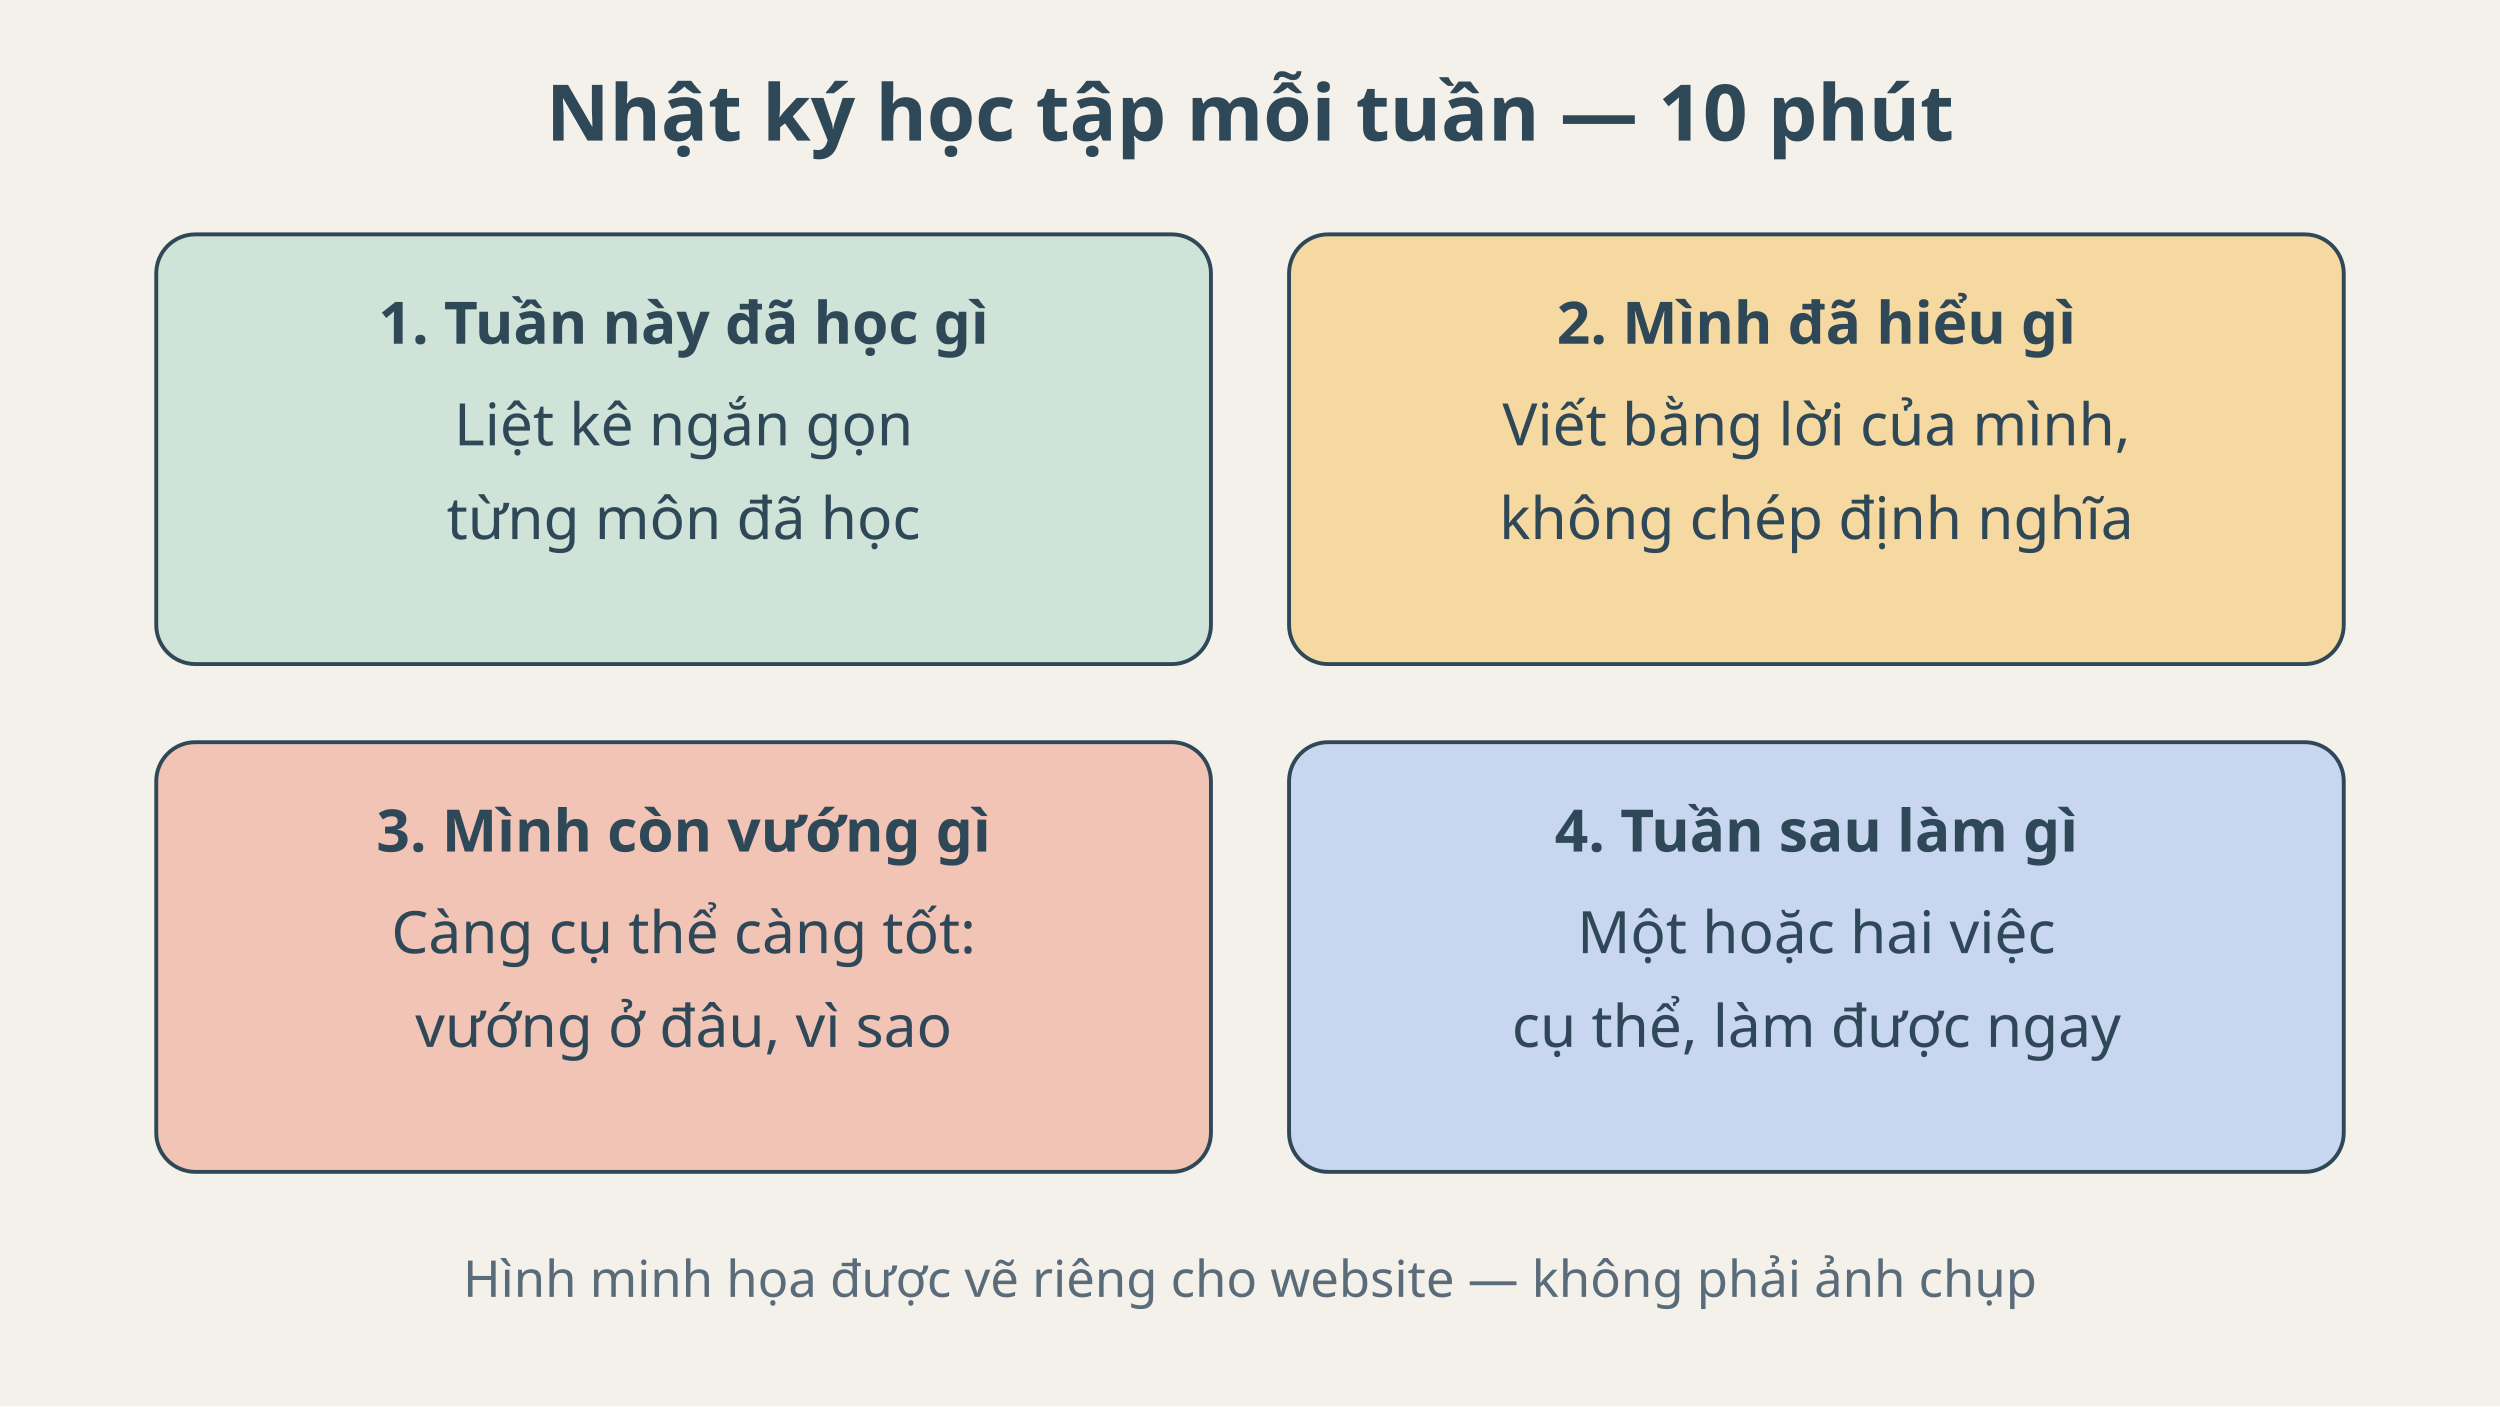
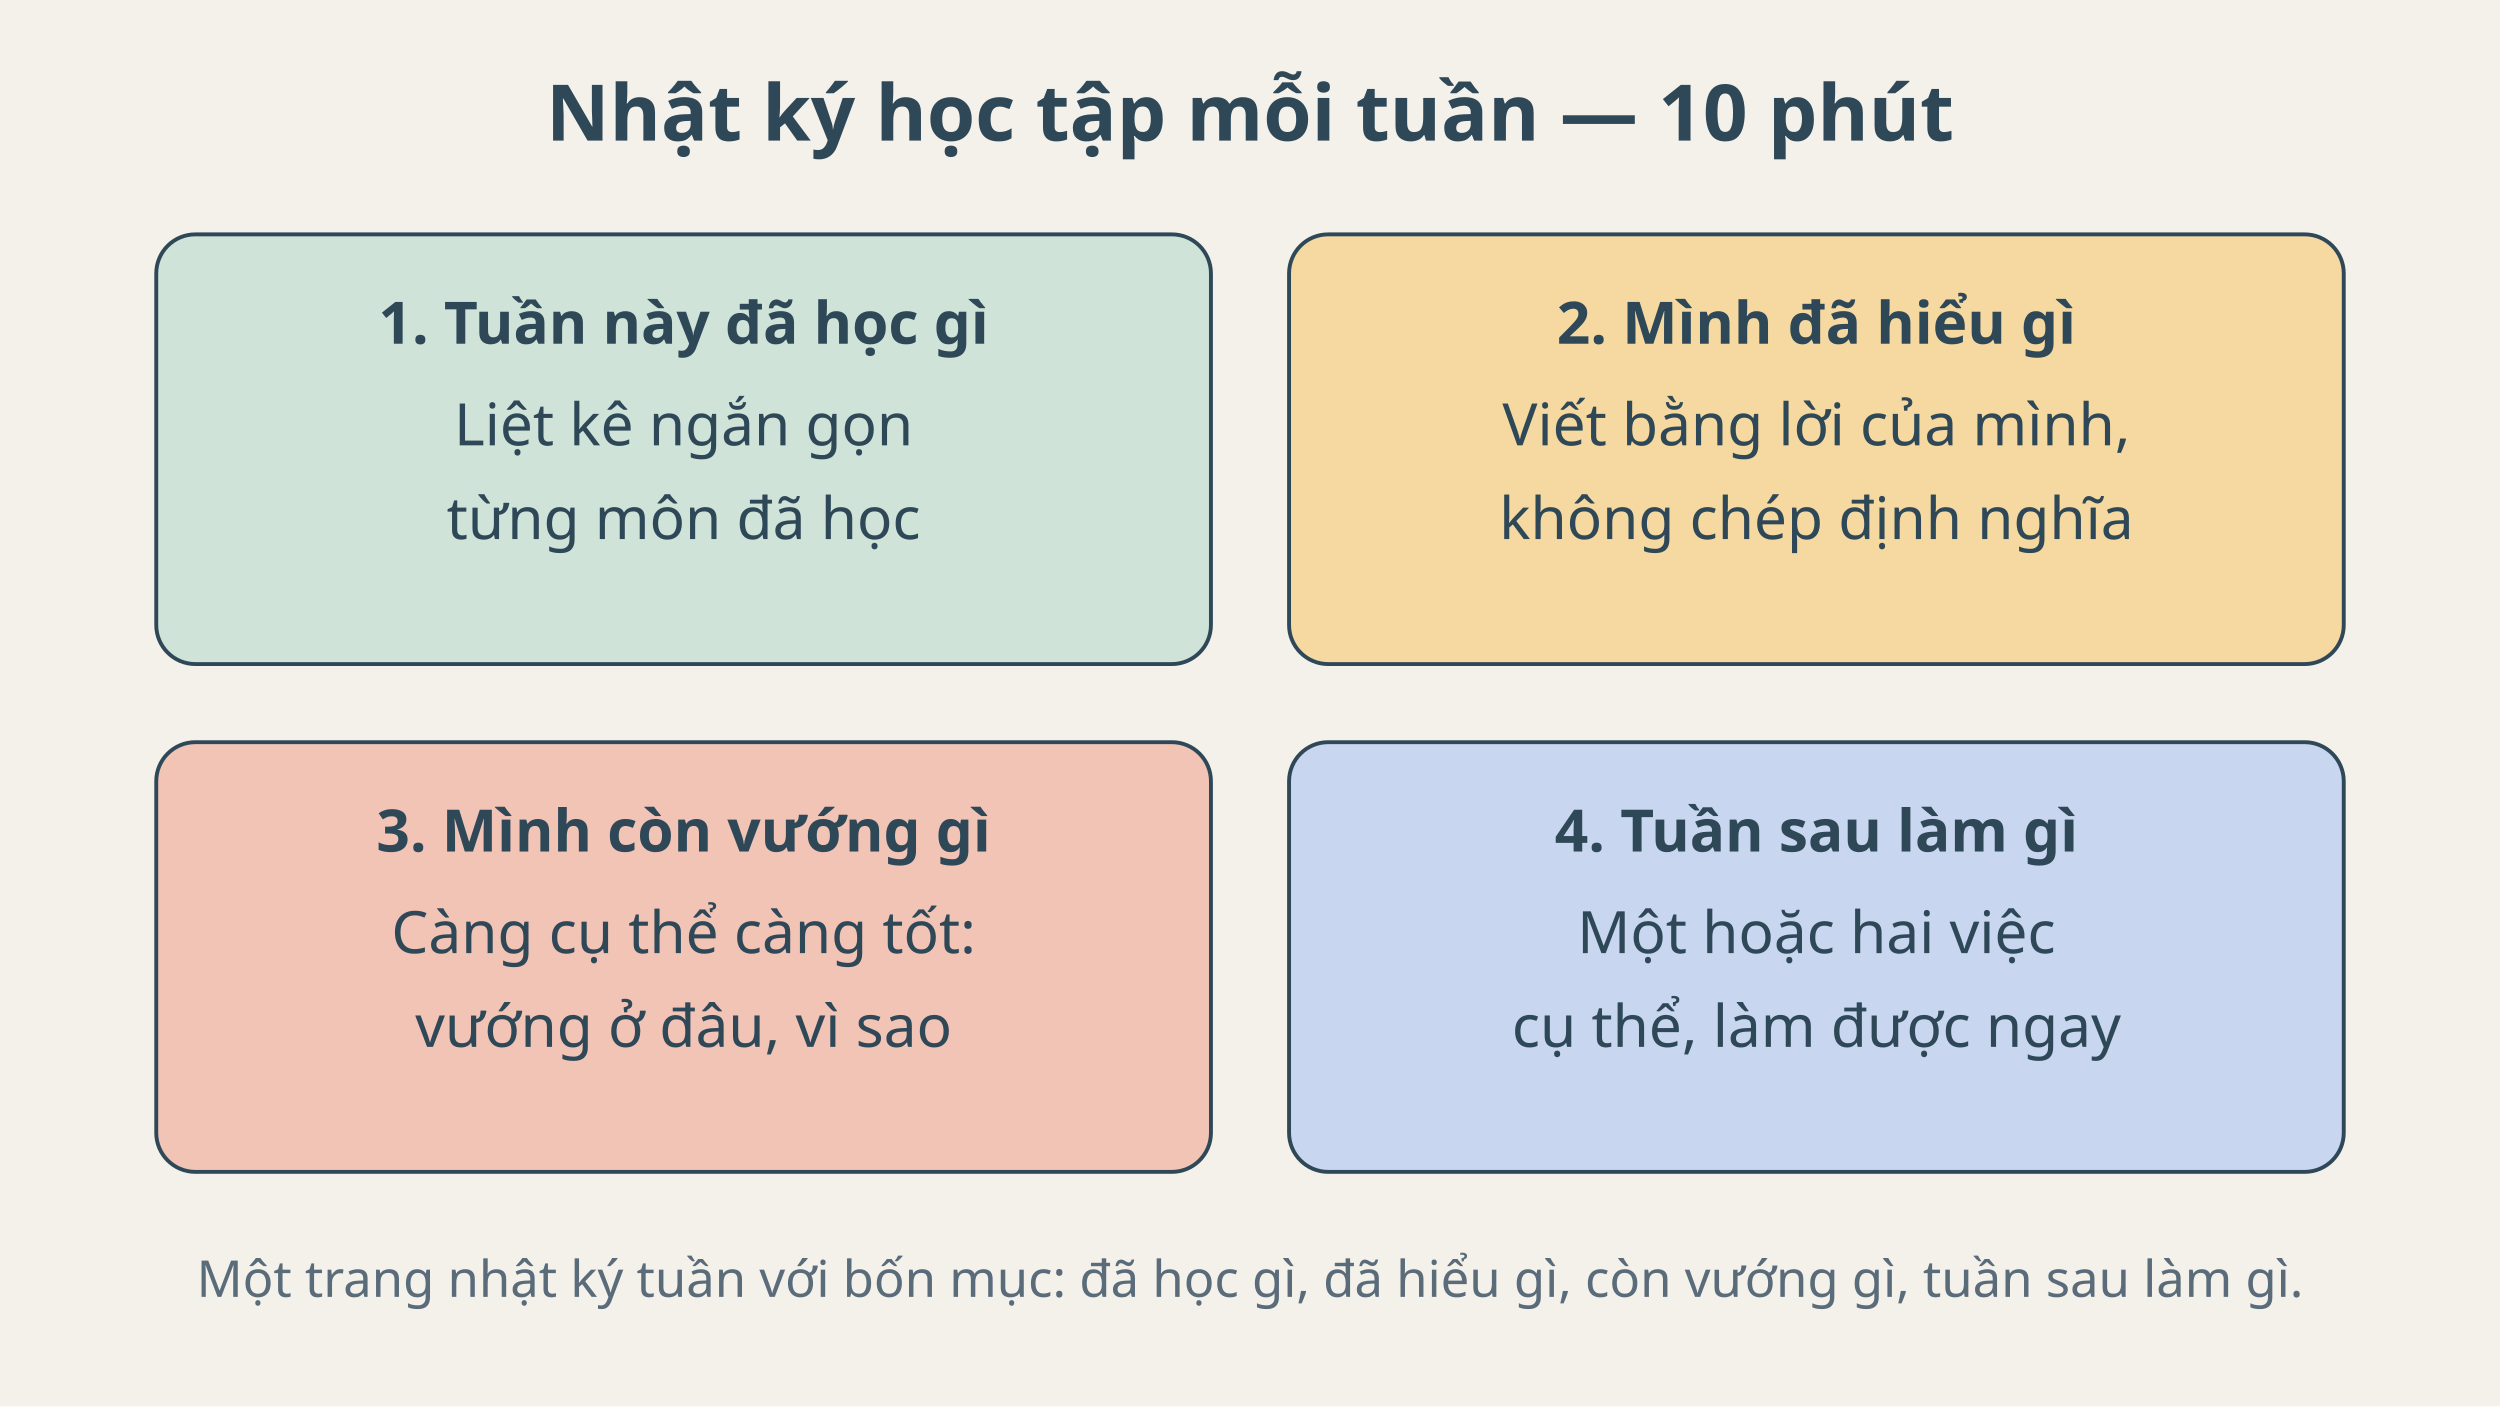
<svg xmlns="http://www.w3.org/2000/svg" width="640" height="360" viewBox="0 0 640 360" role="img" aria-label="Sơ đồ một trang nhật ký học tập mỗi tuần với bốn mục: đã học gì, đã hiểu gì, còn vướng gì, tuần sau làm gì.">
  <rect width="640" height="360" fill="#f4f1ea" />
  <text x="320" y="36" text-anchor="middle" font-family="sans-serif" font-size="20" font-weight="bold" fill="#2f4858">Nhật ký học tập mỗi tuần — 10 phút</text>
  <g font-family="sans-serif" font-size="15" fill="#2f4858">
    <rect x="40" y="60" width="270" height="110" rx="10" fill="#cfe3d8" stroke="#2f4858" />
    <text x="175" y="88" text-anchor="middle" font-weight="bold">1. Tuần này đã học gì</text>
    <text x="175" y="114" text-anchor="middle">Liệt kê ngắn gọn</text>
    <text x="175" y="138" text-anchor="middle">từng môn đã học</text>
    <rect x="330" y="60" width="270" height="110" rx="10" fill="#f6d9a0" stroke="#2f4858" />
    <text x="465" y="88" text-anchor="middle" font-weight="bold">2. Mình đã hiểu gì</text>
    <text x="465" y="114" text-anchor="middle">Viết bằng lời của mình,</text>
    <text x="465" y="138" text-anchor="middle">không chép định nghĩa</text>
    <rect x="40" y="190" width="270" height="110" rx="10" fill="#f2c4b6" stroke="#2f4858" />
    <text x="175" y="218" text-anchor="middle" font-weight="bold">3. Mình còn vướng gì</text>
    <text x="175" y="244" text-anchor="middle">Càng cụ thể càng tốt:</text>
    <text x="175" y="268" text-anchor="middle">vướng ở đâu, vì sao</text>
    <rect x="330" y="190" width="270" height="110" rx="10" fill="#c9d6ef" stroke="#2f4858" />
    <text x="465" y="218" text-anchor="middle" font-weight="bold">4. Tuần sau làm gì</text>
    <text x="465" y="244" text-anchor="middle">Một hoặc hai việc</text>
    <text x="465" y="268" text-anchor="middle">cụ thể, làm được ngay</text>
  </g>
-   <text x="320" y="332" text-anchor="middle" font-family="sans-serif" font-size="13" fill="#5a6b7a">Hình minh họa được vẽ riêng cho website — không phải ảnh chụp</text>
+   <text x="320" y="332" text-anchor="middle" font-family="sans-serif" font-size="13" fill="#5a6b7a">Một trang nhật ký tuần với bốn mục: đã học gì, đã hiểu gì, còn vướng gì, tuần sau làm gì.</text>
</svg>
